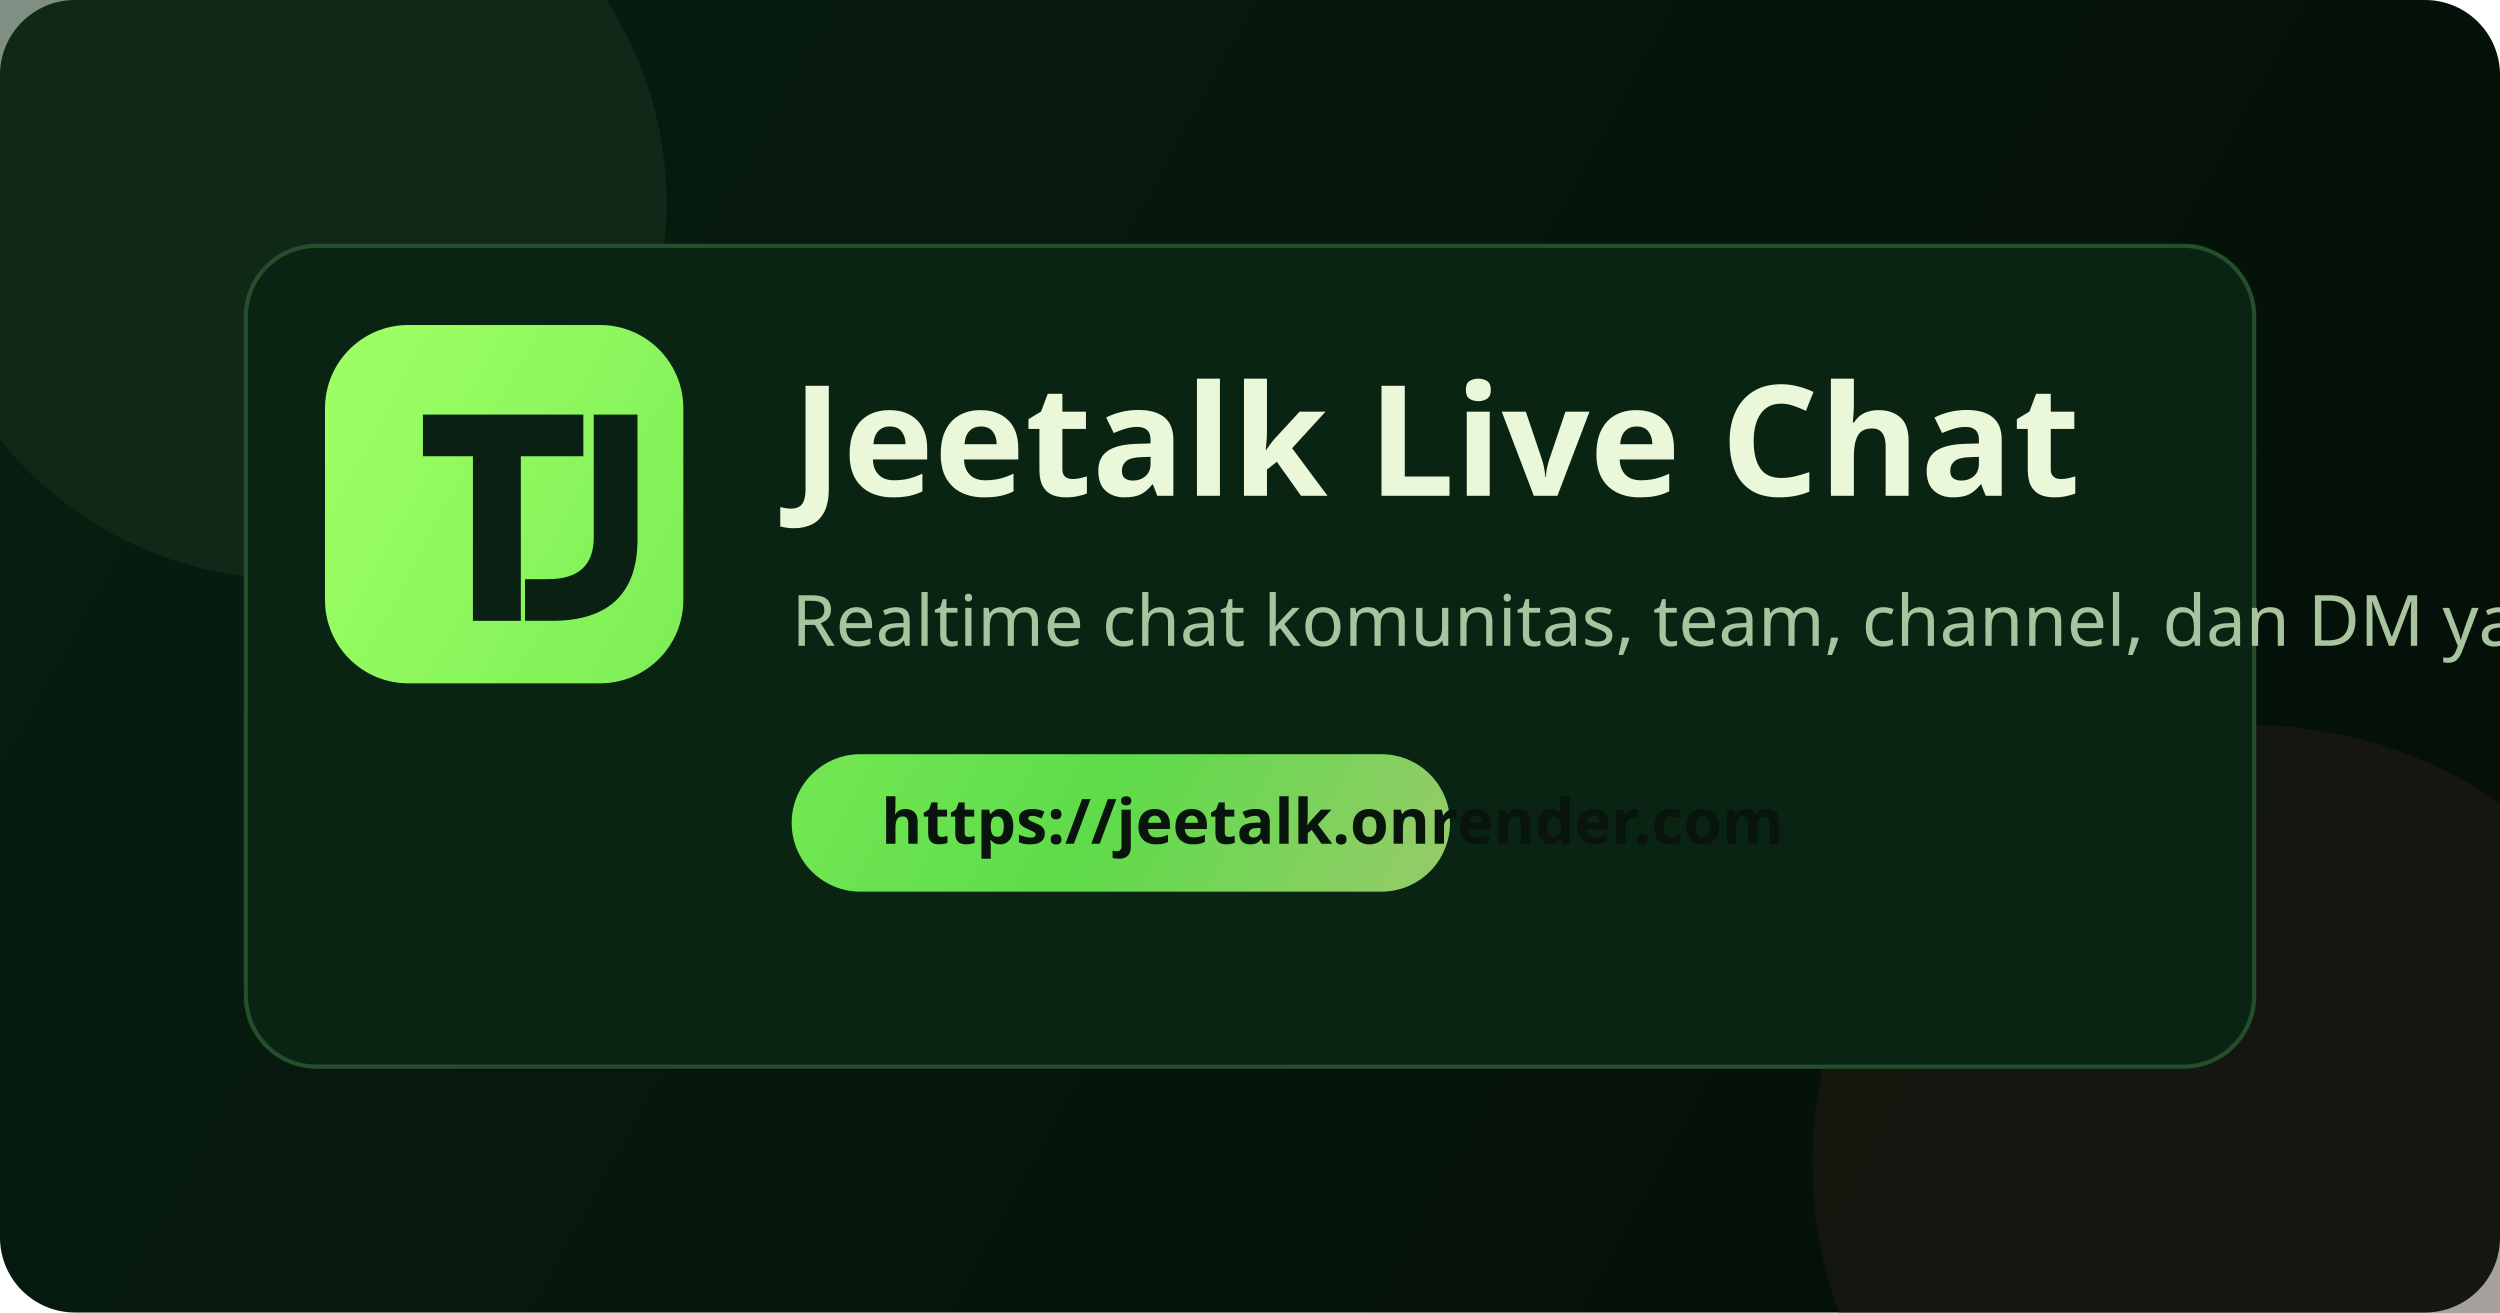
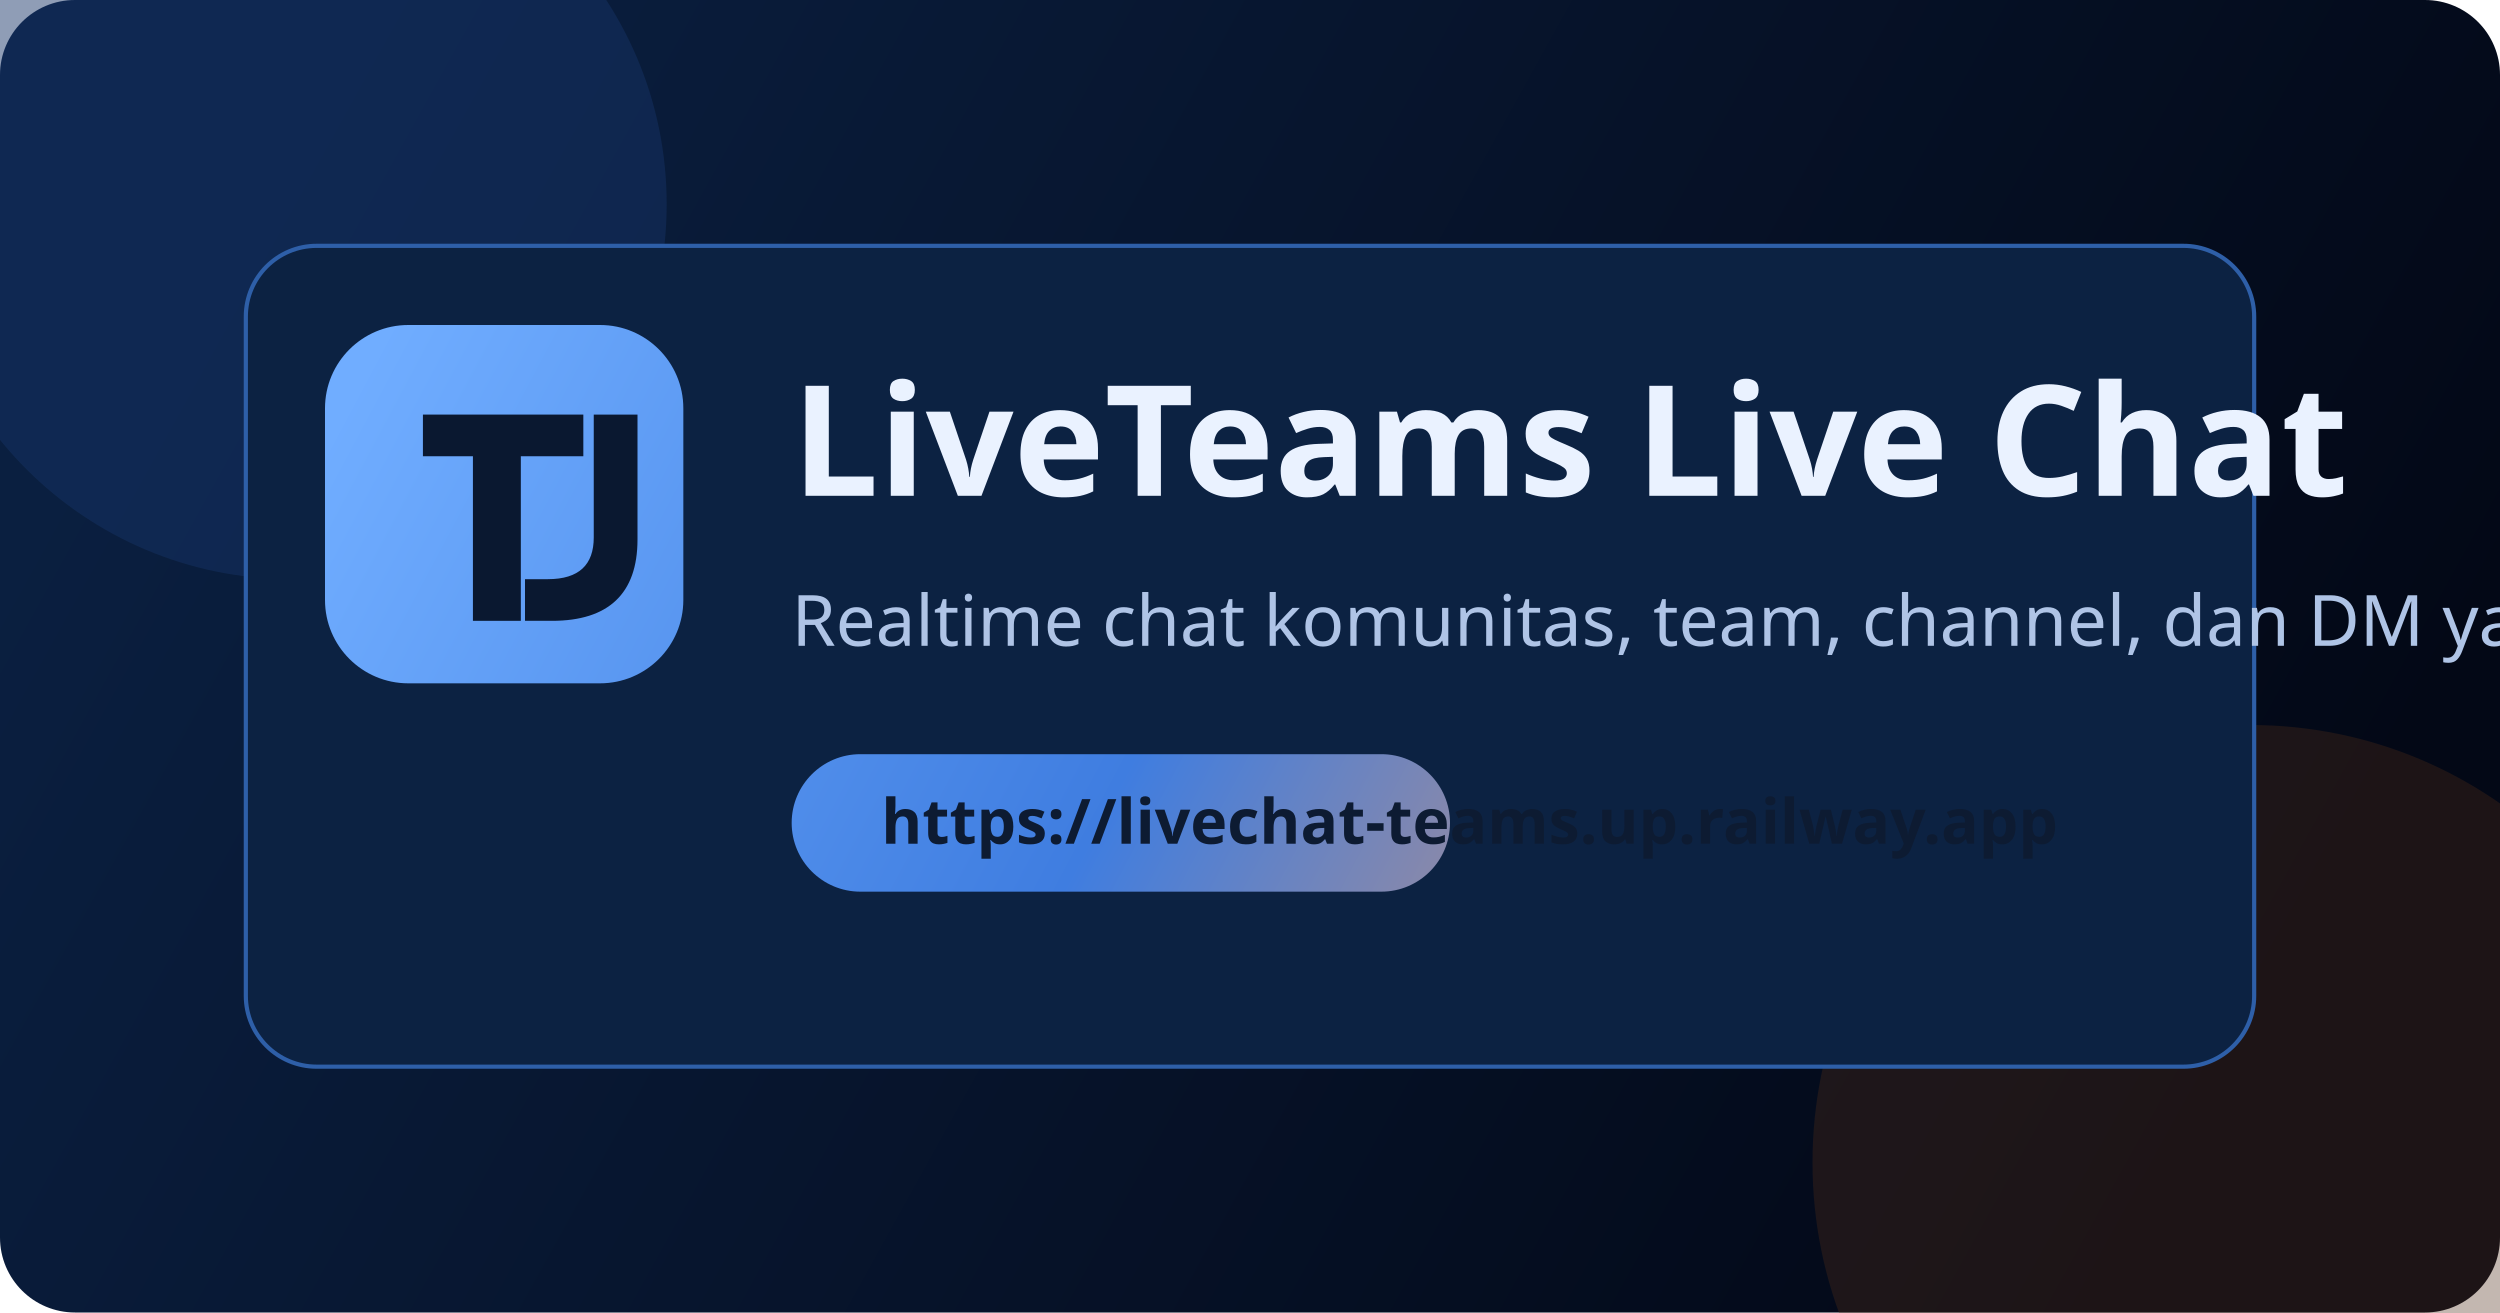
<svg xmlns="http://www.w3.org/2000/svg" viewBox="0 0 1200 630" fill="none">
  <defs>
    <linearGradient id="bg" x1="120" y1="60" x2="1040" y2="570" gradientUnits="userSpaceOnUse">
-       <stop stop-color="#081C10" />
-       <stop offset="1" stop-color="#041008" />
+       <stop stop-color="#0A1F40" />
+       <stop offset="1" stop-color="#030816" />
    </linearGradient>
    <linearGradient id="accent" x1="190" y1="148" x2="921" y2="537" gradientUnits="userSpaceOnUse">
-       <stop stop-color="#9BFF63" />
-       <stop offset="0.5" stop-color="#5EDB4A" />
-       <stop offset="1" stop-color="#F0B29B" />
+       <stop stop-color="#70ADFF" />
+       <stop offset="0.5" stop-color="#3F7DE0" />
+       <stop offset="1" stop-color="#FF9B54" />
    </linearGradient>
  </defs>
  <rect width="1200" height="630" rx="36" fill="url(#bg)" />
-   <circle cx="140" cy="98" r="180" fill="#15331D" opacity="0.55" />
-   <circle cx="1080" cy="558" r="210" fill="#2C1E18" opacity="0.42" />
-   <rect x="118" y="118" width="964" height="394" rx="34" fill="#0A2413" stroke="#234F2B" stroke-width="2" />
+   <circle cx="140" cy="98" r="180" fill="#153366" opacity="0.48" />
+   <circle cx="1080" cy="558" r="210" fill="#4F2C18" opacity="0.34" />
+   <rect x="118" y="118" width="964" height="394" rx="34" fill="#0C2242" stroke="#2E5FA8" stroke-width="2" />
  <rect x="156" y="156" width="172" height="172" rx="40" fill="url(#accent)" />
-   <path d="M203 199h77v20h-30v79h-23v-79h-24v-20Z" fill="#092012" />
-   <path d="M285 199h21v60c0 26-14 39-41 39h-13v-20h11c15 0 22-7 22-20v-59Z" fill="#092012" />
-   <text x="380" y="238" fill="#EAF7D8" font-family="'Space Grotesk', sans-serif" font-size="74" font-weight="700">Jeetalk Live Chat</text>
-   <text x="380" y="310" fill="#A8C49E" font-family="'Space Grotesk', sans-serif" font-size="34" font-weight="500">Realtime chat komunitas, team, channel, dan DM yang cepat, ringan, dan siap online.</text>
+   <path d="M203 199h77v20h-30v79h-23v-79h-24v-20Z" fill="#0A1830" />
+   <path d="M285 199h21v60c0 26-14 39-41 39h-13v-20h11c15 0 22-7 22-20v-59Z" fill="#0A1830" />
+   <text x="380" y="238" fill="#EAF2FF" font-family="'Space Grotesk', sans-serif" font-size="74" font-weight="700">LiveTeams Live Chat</text>
+   <text x="380" y="310" fill="#AFC4E6" font-family="'Space Grotesk', sans-serif" font-size="34" font-weight="500">Realtime chat komunitas, team, channel, dan DM yang cepat, ringan, dan siap online.</text>
  <rect x="380" y="362" width="316" height="66" rx="33" fill="url(#accent)" />
-   <text x="423" y="405" fill="#09150C" font-family="'Space Grotesk', sans-serif" font-size="30" font-weight="700">https://jeetalk.onrender.com</text>
+   <text x="423" y="405" fill="#0D1B32" font-family="'Space Grotesk', sans-serif" font-size="30" font-weight="700">https://livechat-teams.up.railway.app</text>
</svg>
